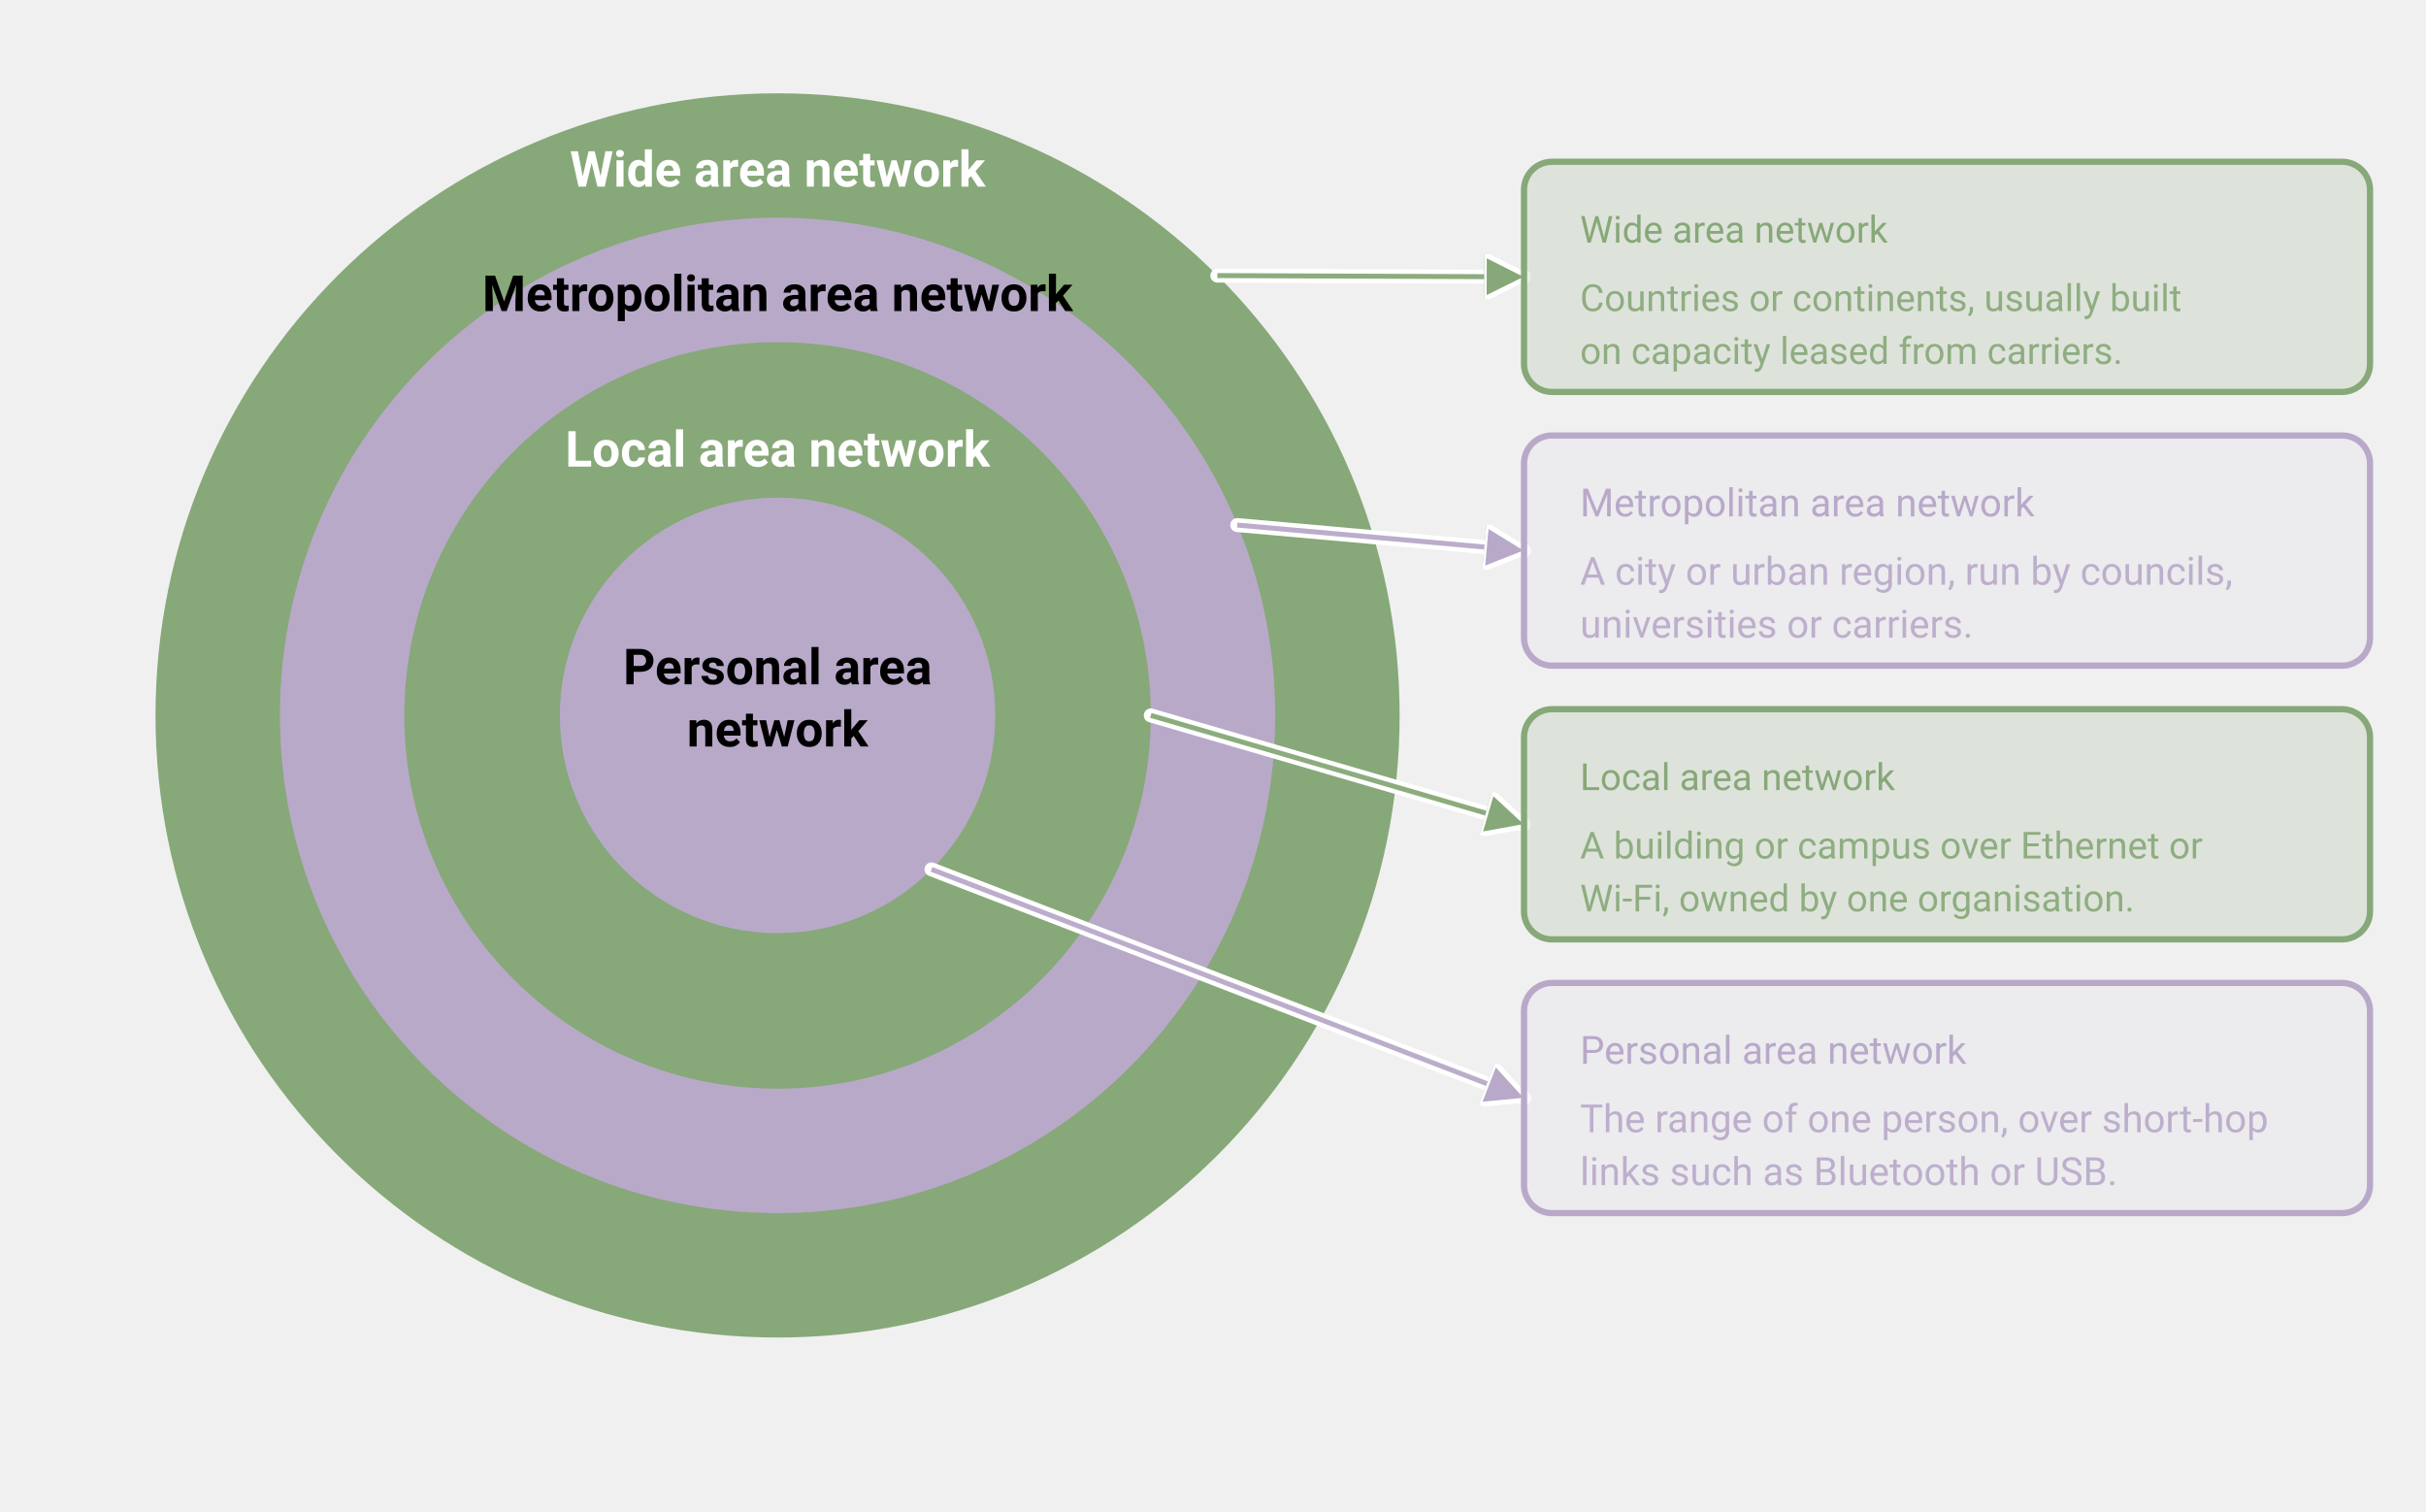
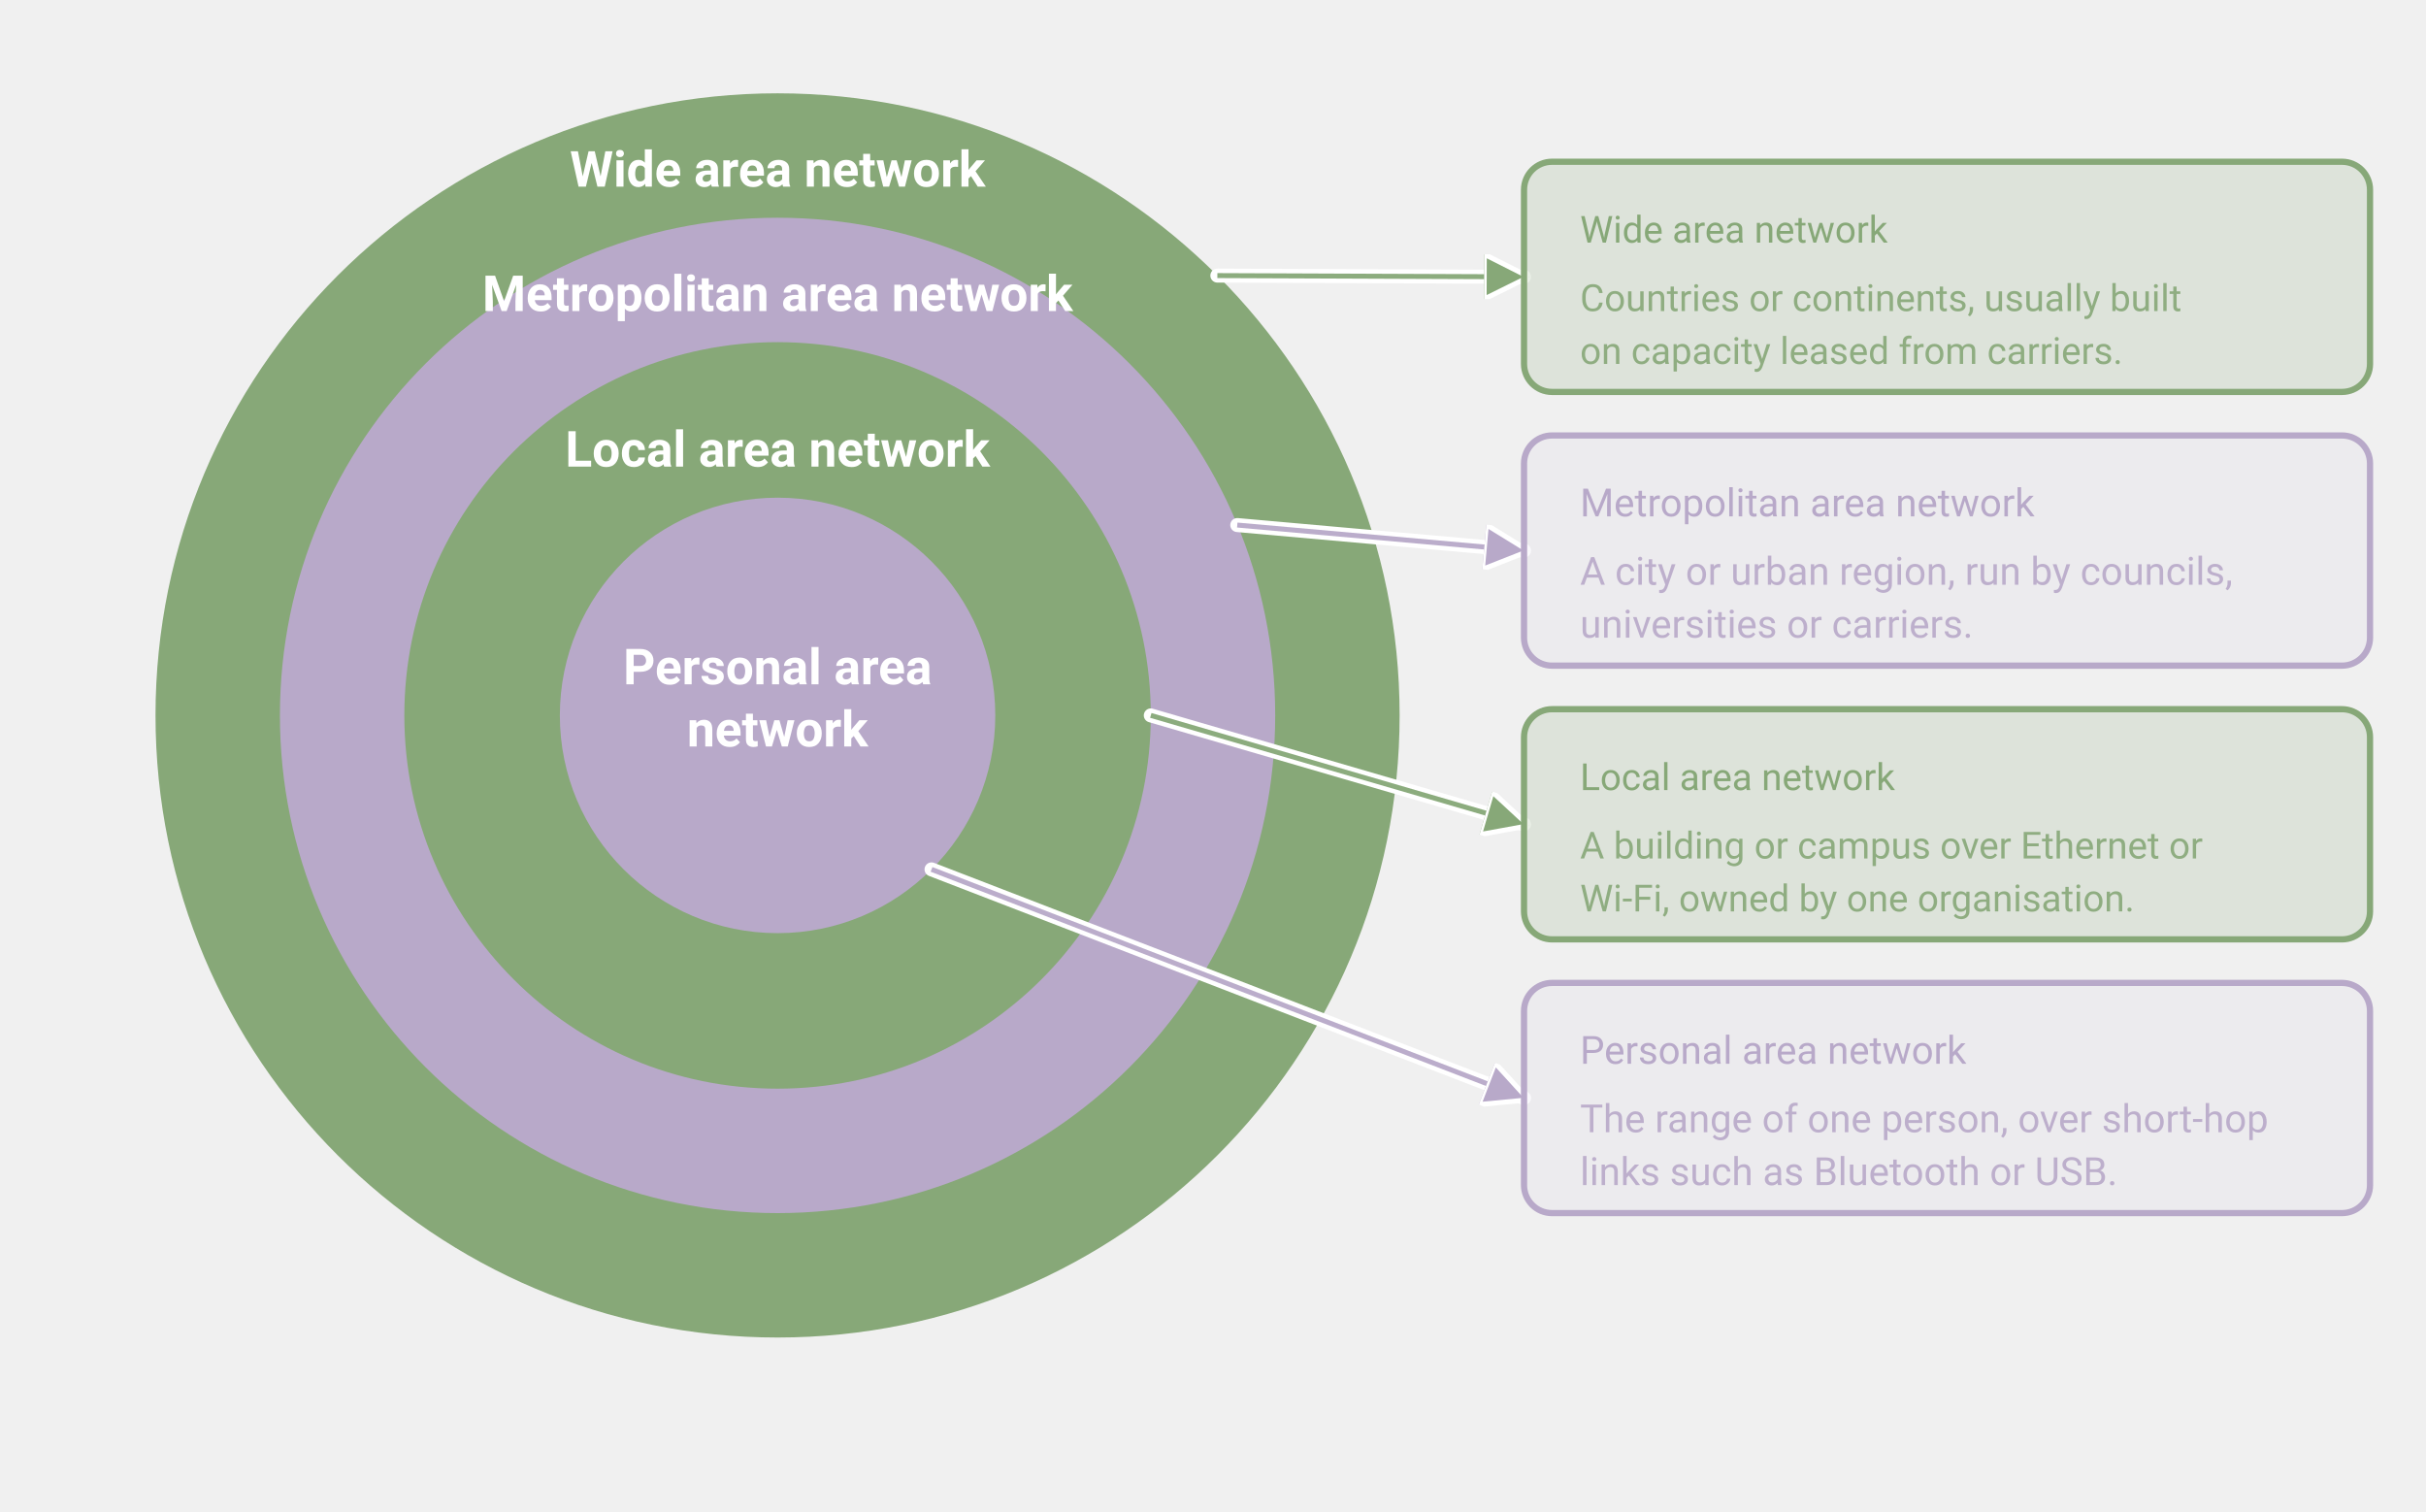
<svg xmlns="http://www.w3.org/2000/svg" width="780" height="486" viewBox="0 0 780 486" role="img" aria-labelledby="t d">
  <defs>
    <marker id="as" markerWidth="9" markerHeight="9" refX="8" refY="4.5" orient="auto">
      <path d="M0,0 L9,4.5 L0,9 Z" fill="#87A878" stroke="#ffffff" stroke-width="1" stroke-linejoin="round" />
    </marker>
    <marker id="al" markerWidth="9" markerHeight="9" refX="8" refY="4.5" orient="auto">
      <path d="M0,0 L9,4.5 L0,9 Z" fill="#B8A9C9" stroke="#ffffff" stroke-width="1" stroke-linejoin="round" />
    </marker>
  </defs>
  <style>
 text{font-family:'Segoe UI',system-ui,-apple-system,Roboto,Arial,sans-serif}
 .dev{fill:#87A878;fill-opacity:.18;stroke:#87A878;stroke-width:2}
 .host{fill:#B8A9C9;fill-opacity:.18;stroke:#B8A9C9;stroke-width:2}
 .dim{fill:#B8A9C9;fill-opacity:.07;stroke:#B8A9C9;stroke-width:2}
 .ext{fill:#B8A9C9;fill-opacity:.07;stroke:#B8A9C9;stroke-width:2;stroke-dasharray:7 5}
 .chip{fill:#87A878;fill-opacity:.12;stroke:none}
 .chipl{fill:#B8A9C9;fill-opacity:.12;stroke:none}
 .nd{font-size:16px;font-weight:600;fill:#ffffff}
-  .nh{font-size:16px;font-weight:600;fill:#000000}
+  .nh{font-size:16px;font-weight:600;fill:#ffffff}
 .el{font-size:12px;fill:#87A878}
 .elh{font-size:12px;fill:#B8A9C9}
 .note{font-size:12.5px;fill:#B8A9C9}
 .nt{font-size:13px;font-weight:600;fill:#B8A9C9}
 .connOutline{stroke:#ffffff;stroke-width:4.5;fill:none;stroke-linecap:round}
 .conn{stroke-width:1.6;fill:none;stroke-opacity:.95}
</style>
  <circle cx="250" cy="230" r="200" fill="#87A878" />
  <circle cx="250" cy="230" r="160" fill="#B8A9C9" />
  <circle cx="250" cy="230" r="120" fill="#87A878" />
  <circle cx="250" cy="230" r="70" fill="#B8A9C9" />
  <g>
    <g class="connOutline">
      <line x1="391.4" y1="88.6" x2="490" y2="89" />
      <line x1="397.8" y1="168.8" x2="490" y2="177" />
      <line x1="370" y1="230" x2="490" y2="265" />
      <line x1="299.5" y1="279.5" x2="490" y2="353" />
    </g>
    <g class="conn">
      <line x1="391.4" y1="88.6" x2="490" y2="89" stroke="#87A878" marker-end="url(#as)" />
      <line x1="397.8" y1="168.8" x2="490" y2="177" stroke="#B8A9C9" marker-end="url(#al)" />
      <line x1="370" y1="230" x2="490" y2="265" stroke="#87A878" marker-end="url(#as)" />
      <line x1="299.5" y1="279.5" x2="490" y2="353" stroke="#B8A9C9" marker-end="url(#al)" />
    </g>
  </g>
  <g text-anchor="middle" font-size="13.5" font-weight="600">
    <text class="nd" x="250" y="60" font-size="13">Wide area network</text>
    <text class="nh" x="250" y="100" font-size="13">Metropolitan area network</text>
    <text class="nd" x="250" y="150" font-size="13">Local area network</text>
    <text class="nh" x="250" y="220" font-size="15">Personal area</text>
    <text class="nh" x="250" y="240" font-size="15">network</text>
  </g>
  <g>
    <rect class="dev" x="490" y="52" width="272" height="74" rx="9" fill-opacity=".10" />
    <text class="el" x="508" y="78" font-size="14.5">Wide area network</text>
    <text class="el" x="508" y="100" fill-opacity=".9">Countries or continents, usually built</text>
    <text class="el" x="508" y="117" fill-opacity=".9">on capacity leased from carriers.</text>
    <rect class="dim" x="490" y="140" width="272" height="74" rx="9" fill-opacity=".10" />
    <text class="note" x="508" y="166" font-size="14.5">Metropolitan area network</text>
    <text class="note" x="508" y="188" fill-opacity=".9">A city or urban region, run by councils,</text>
    <text class="note" x="508" y="205" fill-opacity=".9">universities or carriers.</text>
    <rect class="dev" x="490" y="228" width="272" height="74" rx="9" fill-opacity=".10" />
    <text class="el" x="508" y="254" font-size="14.5">Local area network</text>
    <text class="el" x="508" y="276" fill-opacity=".9">A building or campus over Ethernet or</text>
    <text class="el" x="508" y="293" fill-opacity=".9">Wi-Fi, owned by one organisation.</text>
    <rect class="dim" x="490" y="316" width="272" height="74" rx="9" fill-opacity=".10" />
    <text class="note" x="508" y="342" font-size="14.5">Personal area network</text>
    <text class="note" x="508" y="364" fill-opacity=".9">The range of one person, over short-hop</text>
    <text class="note" x="508" y="381" fill-opacity=".9">links such as Bluetooth or USB.</text>
  </g>
</svg>
